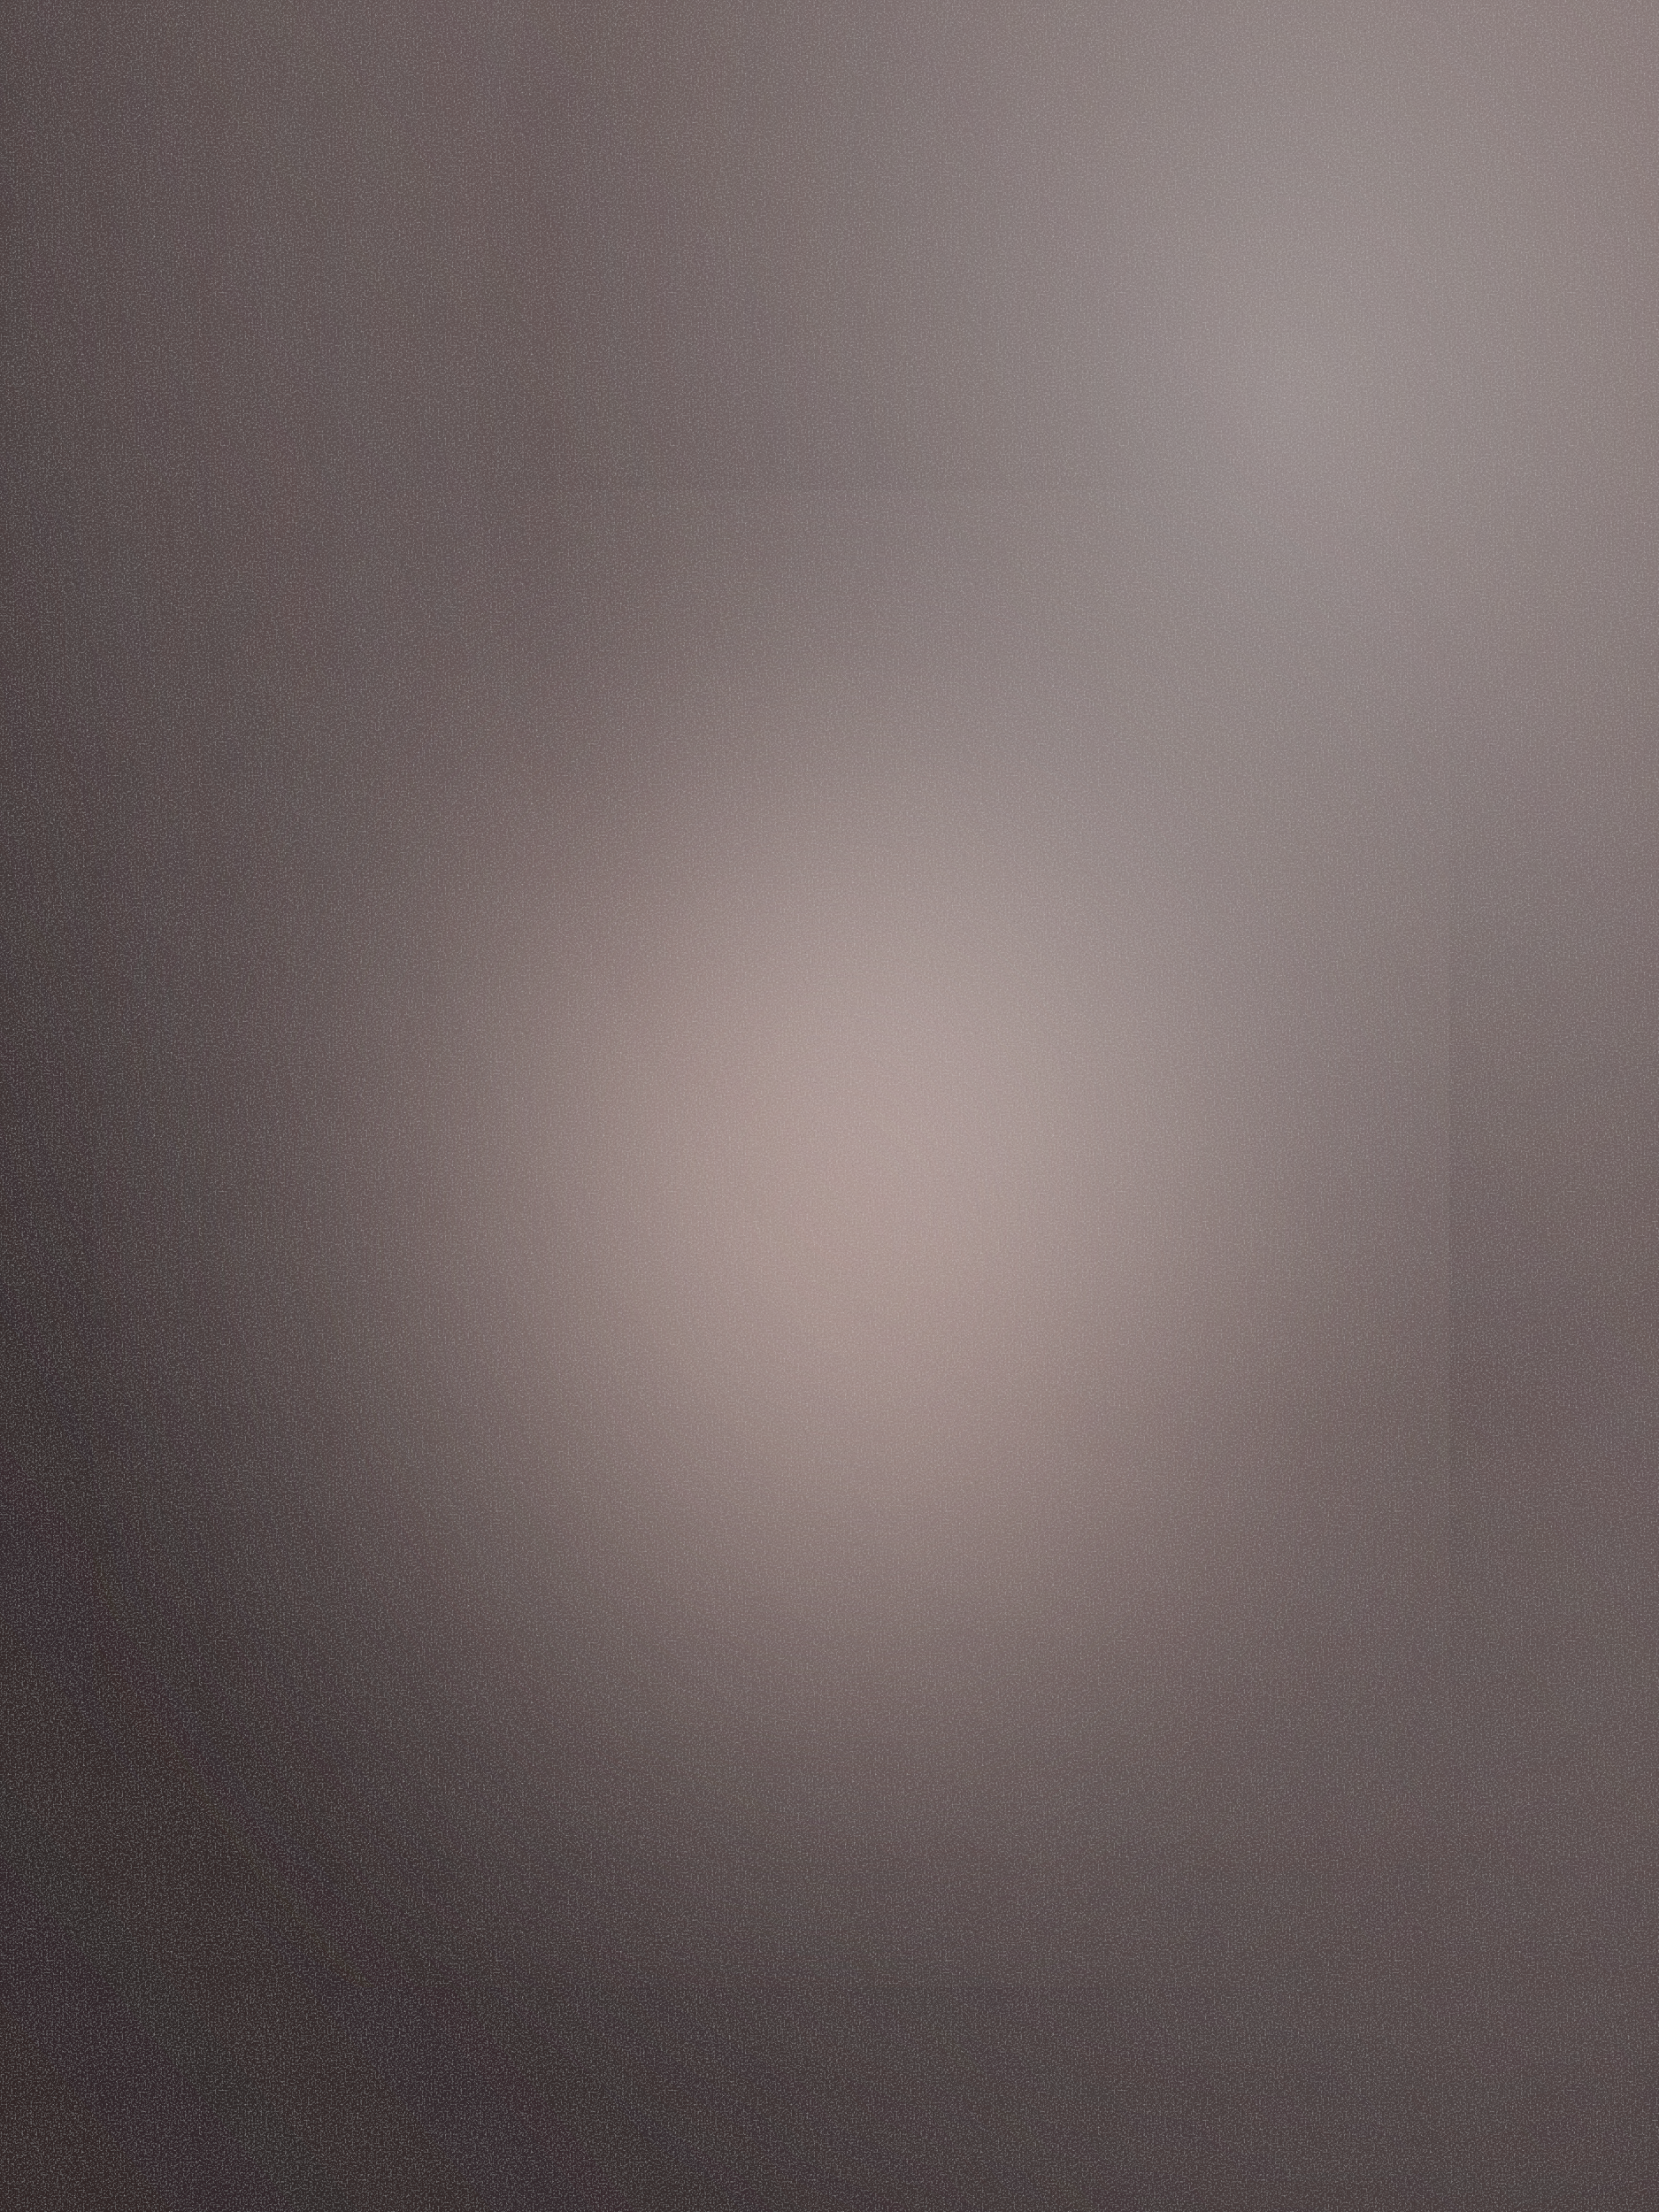
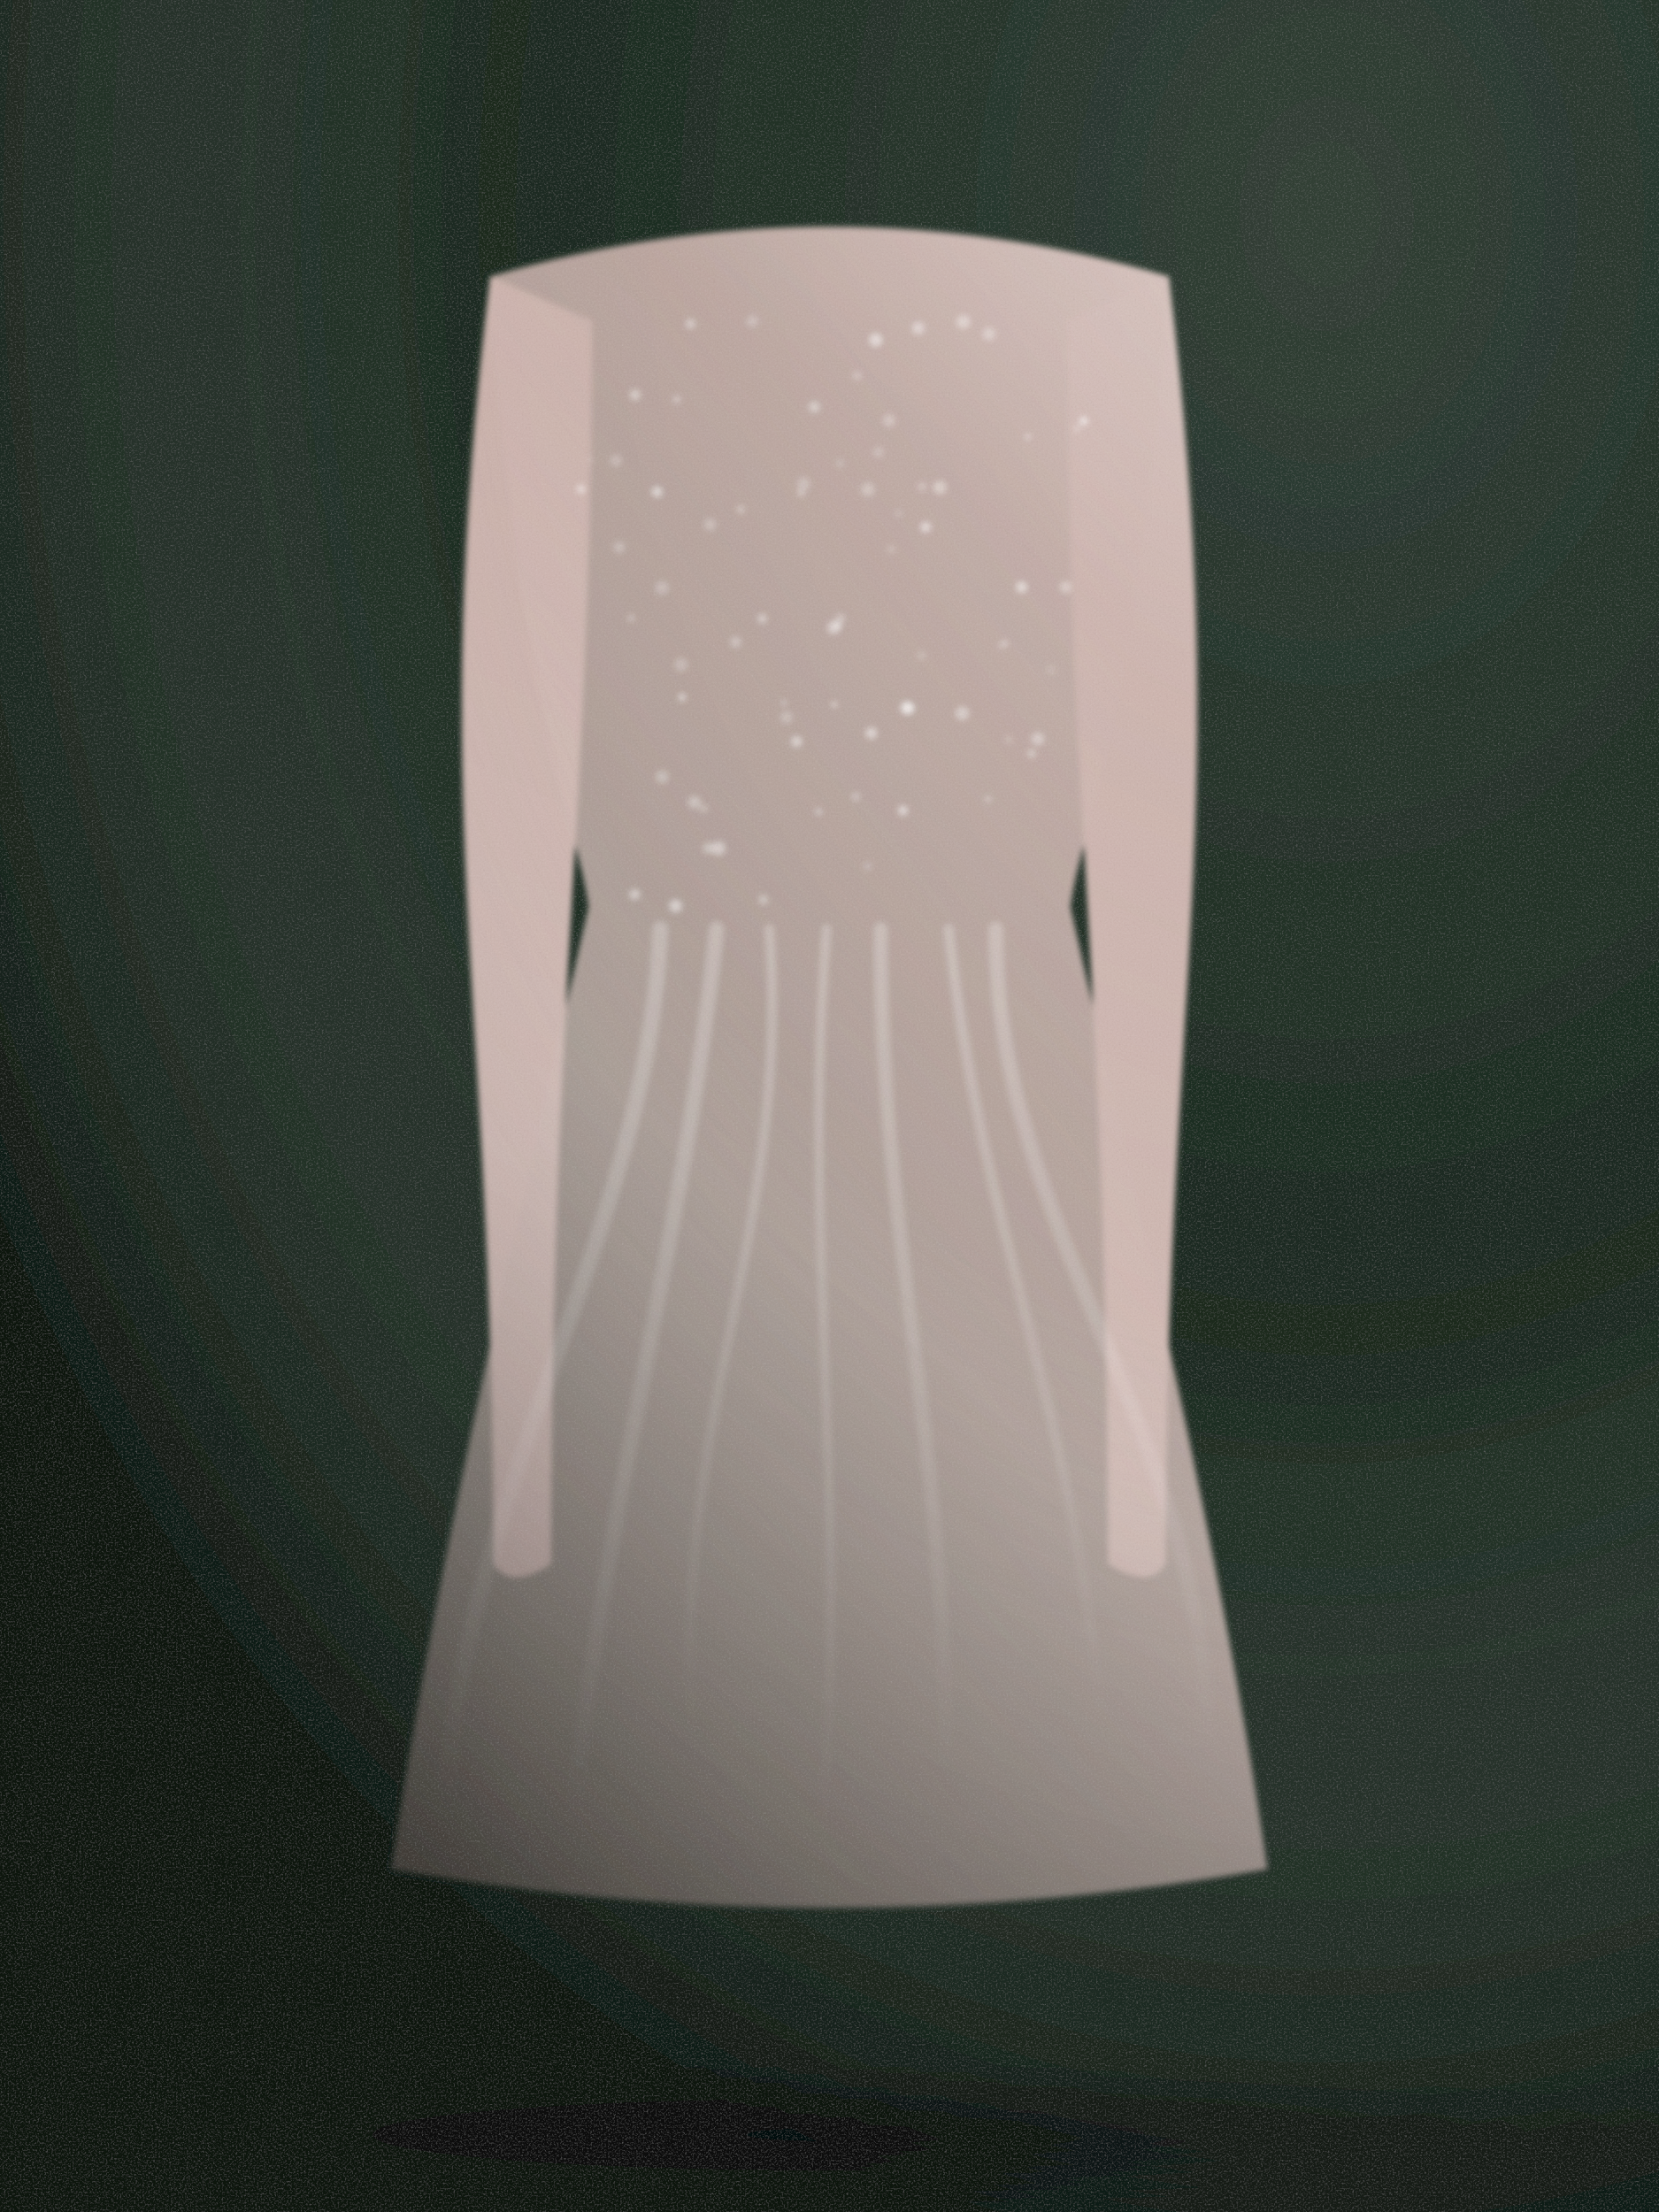
- <svg xmlns="http://www.w3.org/2000/svg" width="1050" height="1400" viewBox="0 0 1050 1400" role="img">
+ <svg xmlns="http://www.w3.org/2000/svg" width="1050.0" height="1400.0" viewBox="0.0 0.0 1050.0 1400.0" role="img">
  <defs>
-     <radialGradient id="light" cx="78%" cy="18%" r="88%">
+     <linearGradient id="cloth" x1="0.82" y1="0" x2="0.15" y2="1">
+       <stop offset="0%" stop-color="#C4A9A2" stop-opacity="1" />
+       <stop offset="46%" stop-color="#C4A9A2" stop-opacity="0.82" />
+       <stop offset="100%" stop-color="#C4A9A2" stop-opacity="0.52" />
+     </linearGradient>
+     <linearGradient id="sheen" x1="0.9" y1="0.05" x2="0.35" y2="0.95">
      <stop offset="0%" stop-color="#FFFFFF" stop-opacity="0.34" />
-       <stop offset="52%" stop-color="#FFFFFF" stop-opacity="0.07" />
-       <stop offset="100%" stop-color="#000000" stop-opacity="0.18" />
+       <stop offset="30%" stop-color="#FFFFFF" stop-opacity="0.06" />
+       <stop offset="62%" stop-color="#FFFFFF" stop-opacity="0.16" />
+       <stop offset="100%" stop-color="#000000" stop-opacity="0.22" />
+     </linearGradient>
+     <linearGradient id="sheen-user" gradientUnits="userSpaceOnUse" x1="945.0" y1="70.0" x2="367.5" y2="1330.0">
+       <stop offset="0%" stop-color="#FFFFFF" stop-opacity="0.34" />
+       <stop offset="30%" stop-color="#FFFFFF" stop-opacity="0.06" />
+       <stop offset="62%" stop-color="#FFFFFF" stop-opacity="0.16" />
+       <stop offset="100%" stop-color="#000000" stop-opacity="0.22" />
+     </linearGradient>
+     <linearGradient id="fold" x1="0" y1="0" x2="0" y2="1">
+       <stop offset="0%" stop-color="#FFFFFF" stop-opacity="0.26" />
+       <stop offset="70%" stop-color="#FFFFFF" stop-opacity="0.10" />
+       <stop offset="100%" stop-color="#FFFFFF" stop-opacity="0" />
+     </linearGradient>
+     <radialGradient id="key" cx="80%" cy="10%" r="92%">
+       <stop offset="0%" stop-color="#FFFFFF" stop-opacity="0.13" />
+       <stop offset="55%" stop-color="#FFFFFF" stop-opacity="0.03" />
+       <stop offset="100%" stop-color="#000000" stop-opacity="0.30" />
    </radialGradient>
-     <linearGradient id="fall" x1="1" y1="0" x2="0.1" y2="1">
-       <stop offset="0%" stop-color="#C4A9A2" stop-opacity="0.92" />
-       <stop offset="100%" stop-color="#C4A9A2" stop-opacity="0.34" />
-     </linearGradient>
-     <filter id="soft" x="-30%" y="-30%" width="160%" height="160%">
-       <feGaussianBlur stdDeviation="136.5" />
+     <radialGradient id="floor" cx="50%" cy="50%" r="50%">
+       <stop offset="0%" stop-color="#000000" stop-opacity="0.55" />
+       <stop offset="100%" stop-color="#000000" stop-opacity="0" />
+     </radialGradient>
+     <clipPath id="body">
+       <path d="M 739.8 175.0 Q 525.0 112.0 310.2 175.0 C 327.4 448.0 364.9 518.0 372.5 574.0 C 334.4 744.5 275.5 988.1 247.8 1183.0 Q 525.0 1232.0 802.2 1183.0 C 774.5 988.1 715.6 744.5 677.5 574.0 C 685.1 518.0 722.6 448.0 739.8 175.0 Z" />
+     </clipPath>
+     <filter id="soften" x="-10%" y="-10%" width="120%" height="120%">
+       <feGaussianBlur stdDeviation="1.68" />
    </filter>
    <filter id="grain" x="0" y="0" width="100%" height="100%">
-       <feTurbulence type="fractalNoise" baseFrequency="0.9" numOctaves="3" seed="140" result="n" />
+       <feTurbulence type="fractalNoise" baseFrequency="0.9" numOctaves="3" seed="141" result="n" />
      <feColorMatrix type="saturate" values="0" in="n" result="g" />
      <feComponentTransfer in="g" result="gt">
-         <feFuncA type="linear" slope="0.5" />
+         <feFuncA type="linear" slope="0.18" />
      </feComponentTransfer>
      <feBlend in="SourceGraphic" in2="gt" mode="overlay" />
    </filter>
  </defs>
  <g filter="url(#grain)">
-     <rect width="1050" height="1400" fill="#1C1418" />
-     <rect width="1050" height="1400" fill="url(#fall)" opacity="0.55" />
-     <g filter="url(#soft)">
-       <ellipse cx="525" cy="784" rx="231" ry="296" fill="#C4A9A2" opacity="0.85" />
-       <ellipse cx="622" cy="648" rx="116" ry="101" fill="#FFFFFF" opacity="0.26" />
-       <ellipse cx="382" cy="932" rx="162" ry="118" fill="#000000" opacity="0.2" />
+     <rect x="0" y="0" width="1050" height="1400" fill="#132318" />
+     <ellipse cx="525.0" cy="1351.0" rx="582.1" ry="44.8" fill="url(#floor)" />
+     <g filter="url(#soften)">
+       <path d="M 739.8 175.0 C 781.4 518.0 737.7 616.0 737.7 989.8 Q 726.9 1006.6 701.2 989.8 C 701.2 616.0 675.4 518.0 675.4 203.0 Z" fill="#C4A9A2" />
+       <path d="M 739.8 175.0 C 781.4 518.0 737.7 616.0 737.7 989.8 Q 726.9 1006.6 701.2 989.8 C 701.2 616.0 675.4 518.0 675.4 203.0 Z" fill="url(#sheen-user)" />
+       <path d="M 310.2 175.0 C 268.6 518.0 312.3 616.0 312.3 989.8 Q 323.1 1006.6 348.8 989.8 C 348.8 616.0 374.6 518.0 374.6 203.0 Z" fill="#C4A9A2" />
+       <path d="M 310.2 175.0 C 268.6 518.0 312.3 616.0 312.3 989.8 Q 323.1 1006.6 348.8 989.8 C 348.8 616.0 374.6 518.0 374.6 203.0 Z" fill="url(#sheen-user)" />
+       <path d="M 739.8 175.0 Q 525.0 112.0 310.2 175.0 C 327.4 448.0 364.9 518.0 372.5 574.0 C 334.4 744.5 275.5 988.1 247.8 1183.0 Q 525.0 1232.0 802.2 1183.0 C 774.5 988.1 715.6 744.5 677.5 574.0 C 685.1 518.0 722.6 448.0 739.8 175.0 Z" fill="url(#cloth)" />
+       <g clip-path="url(#body)">
+         <path d="M 417.9 588.0 C 410.7 781.1 288.8 945.8 281.6 1152.9" fill="none" stroke="url(#fold)" stroke-width="9.8" stroke-linecap="round" />
+         <path d="M 453.5 588.0 C 433.6 781.1 382.6 947.4 362.6 1154.5" fill="none" stroke="url(#fold)" stroke-width="9.4" stroke-linecap="round" />
+         <path d="M 486.9 588.0 C 501.2 781.1 424.2 893.4 438.5 1100.5" fill="none" stroke="url(#fold)" stroke-width="6.1" stroke-linecap="round" />
+         <path d="M 523.2 588.0 C 507.5 781.1 536.6 943.8 520.9 1150.8" fill="none" stroke="url(#fold)" stroke-width="5.7" stroke-linecap="round" />
+         <path d="M 557.4 588.0 C 556.6 781.1 599.5 912.8 598.7 1119.9" fill="none" stroke="url(#fold)" stroke-width="8.5" stroke-linecap="round" />
+         <path d="M 600.4 588.0 C 621.6 781.1 675.2 874.8 696.4 1081.9" fill="none" stroke="url(#fold)" stroke-width="6.5" stroke-linecap="round" />
+         <path d="M 630.3 588.0 C 629.7 781.1 765.0 903.8 764.4 1110.8" fill="none" stroke="url(#fold)" stroke-width="9.0" stroke-linecap="round" />
+         <circle cx="431.7" cy="441.3" r="2.21" fill="#FFFFFF" opacity="0.54" />
+         <circle cx="650.6" cy="276.4" r="1.74" fill="#FFFFFF" opacity="0.47" />
+         <circle cx="391.9" cy="346.4" r="3.48" fill="#FFFFFF" opacity="0.27" />
+         <circle cx="531.9" cy="391.4" r="3.04" fill="#FFFFFF" opacity="0.30" />
+         <circle cx="373.7" cy="290.8" r="1.87" fill="#FFFFFF" opacity="0.20" />
+         <circle cx="507.0" cy="311.9" r="2.38" fill="#FFFFFF" opacity="0.34" />
+         <circle cx="581.2" cy="207.7" r="3.91" fill="#FFFFFF" opacity="0.41" />
+         <circle cx="399.4" cy="391.4" r="2.00" fill="#FFFFFF" opacity="0.36" />
+         <circle cx="564.1" cy="347.6" r="1.91" fill="#FFFFFF" opacity="0.32" />
+         <circle cx="389.9" cy="291.5" r="3.72" fill="#FFFFFF" opacity="0.23" />
+         <circle cx="594.8" cy="308.5" r="4.18" fill="#FFFFFF" opacity="0.38" />
+         <circle cx="427.6" cy="573.4" r="4.01" fill="#FFFFFF" opacity="0.48" />
+         <circle cx="636.2" cy="407.0" r="1.71" fill="#FFFFFF" opacity="0.45" />
+         <circle cx="568.8" cy="324.8" r="2.10" fill="#FFFFFF" opacity="0.22" />
+         <circle cx="483.1" cy="569.5" r="2.81" fill="#FFFFFF" opacity="0.37" />
+         <circle cx="638.4" cy="468.1" r="2.24" fill="#FFFFFF" opacity="0.22" />
+         <circle cx="609.0" cy="451.5" r="4.27" fill="#FFFFFF" opacity="0.39" />
+         <circle cx="625.4" cy="505.7" r="1.74" fill="#FFFFFF" opacity="0.46" />
+         <circle cx="583.2" cy="415.0" r="3.05" fill="#FFFFFF" opacity="0.18" />
+         <circle cx="437.0" cy="205.0" r="3.01" fill="#FFFFFF" opacity="0.39" />
+         <circle cx="530.4" cy="395.9" r="2.02" fill="#FFFFFF" opacity="0.50" />
+         <circle cx="555.9" cy="286.2" r="3.39" fill="#FFFFFF" opacity="0.23" />
+         <circle cx="419.0" cy="372.0" r="4.17" fill="#FFFFFF" opacity="0.25" />
+         <circle cx="515.4" cy="257.6" r="3.41" fill="#FFFFFF" opacity="0.41" />
+         <circle cx="476.2" cy="203.3" r="3.66" fill="#FFFFFF" opacity="0.25" />
+         <circle cx="575.0" cy="448.1" r="3.77" fill="#FFFFFF" opacity="0.55" />
+         <circle cx="449.4" cy="332.0" r="3.67" fill="#FFFFFF" opacity="0.27" />
+         <circle cx="528.1" cy="445.9" r="1.70" fill="#FFFFFF" opacity="0.55" />
+         <circle cx="646.6" cy="371.6" r="3.60" fill="#FFFFFF" opacity="0.49" />
+         <circle cx="402.0" cy="249.9" r="3.26" fill="#FFFFFF" opacity="0.42" />
+         <circle cx="633.7" cy="408.6" r="2.27" fill="#FFFFFF" opacity="0.20" />
+         <circle cx="665.2" cy="423.9" r="2.30" fill="#FFFFFF" opacity="0.20" />
+         <circle cx="401.7" cy="566.1" r="3.26" fill="#FFFFFF" opacity="0.46" />
+         <circle cx="445.4" cy="511.7" r="2.67" fill="#FFFFFF" opacity="0.25" />
+         <circle cx="415.9" cy="311.3" r="3.36" fill="#FFFFFF" opacity="0.50" />
+         <circle cx="454.7" cy="536.9" r="4.32" fill="#FFFFFF" opacity="0.43" />
+         <circle cx="652.9" cy="476.9" r="2.39" fill="#FFFFFF" opacity="0.41" />
+         <circle cx="482.5" cy="391.5" r="2.69" fill="#FFFFFF" opacity="0.44" />
+         <circle cx="609.7" cy="203.7" r="4.28" fill="#FFFFFF" opacity="0.38" />
+         <circle cx="497.8" cy="454.1" r="3.80" fill="#FFFFFF" opacity="0.26" />
+         <circle cx="508.7" cy="306.2" r="4.01" fill="#FFFFFF" opacity="0.25" />
+         <circle cx="504.2" cy="469.3" r="3.44" fill="#FFFFFF" opacity="0.47" />
+         <circle cx="573.6" cy="448.1" r="4.06" fill="#FFFFFF" opacity="0.39" />
+         <circle cx="527.7" cy="397.1" r="4.08" fill="#FFFFFF" opacity="0.45" />
+         <circle cx="571.5" cy="513.0" r="3.02" fill="#FFFFFF" opacity="0.52" />
+         <circle cx="562.7" cy="266.2" r="3.89" fill="#FFFFFF" opacity="0.28" />
+         <circle cx="542.5" cy="237.8" r="2.87" fill="#FFFFFF" opacity="0.25" />
+         <circle cx="518.2" cy="513.8" r="1.70" fill="#FFFFFF" opacity="0.57" />
+         <circle cx="496.1" cy="444.9" r="2.00" fill="#FFFFFF" opacity="0.29" />
+         <circle cx="554.3" cy="215.2" r="4.14" fill="#FFFFFF" opacity="0.49" />
+         <circle cx="549.3" cy="309.8" r="4.21" fill="#FFFFFF" opacity="0.29" />
+         <circle cx="428.4" cy="252.7" r="2.23" fill="#FFFFFF" opacity="0.39" />
+         <circle cx="367.7" cy="309.6" r="2.54" fill="#FFFFFF" opacity="0.52" />
+         <circle cx="531.7" cy="293.2" r="2.12" fill="#FFFFFF" opacity="0.27" />
+         <circle cx="551.5" cy="464.0" r="3.56" fill="#FFFFFF" opacity="0.49" />
+         <circle cx="585.9" cy="333.6" r="3.36" fill="#FFFFFF" opacity="0.50" />
+         <circle cx="549.2" cy="548.2" r="2.02" fill="#FFFFFF" opacity="0.32" />
+         <circle cx="439.6" cy="507.7" r="4.05" fill="#FFFFFF" opacity="0.32" />
+         <circle cx="431.1" cy="420.7" r="4.15" fill="#FFFFFF" opacity="0.24" />
+         <circle cx="685.9" cy="266.4" r="2.64" fill="#FFFFFF" opacity="0.58" />
+         <circle cx="656.8" cy="467.7" r="3.98" fill="#FFFFFF" opacity="0.37" />
+         <circle cx="681.6" cy="271.2" r="2.05" fill="#FFFFFF" opacity="0.32" />
+         <circle cx="583.6" cy="308.0" r="2.87" fill="#FFFFFF" opacity="0.25" />
+         <circle cx="468.9" cy="322.4" r="2.34" fill="#FFFFFF" opacity="0.36" />
+         <circle cx="625.9" cy="211.4" r="3.98" fill="#FFFFFF" opacity="0.33" />
+         <circle cx="674.5" cy="371.6" r="3.70" fill="#FFFFFF" opacity="0.34" />
+         <circle cx="465.6" cy="406.4" r="3.40" fill="#FFFFFF" opacity="0.31" />
+         <circle cx="448.2" cy="536.8" r="3.58" fill="#FFFFFF" opacity="0.32" />
+         <circle cx="541.6" cy="504.3" r="2.73" fill="#FFFFFF" opacity="0.29" />
+         <circle cx="419.1" cy="491.7" r="4.17" fill="#FFFFFF" opacity="0.28" />
+         <rect x="0" y="0" width="1050" height="1400" fill="url(#sheen)" />
+       </g>
    </g>
-     <rect width="1050" height="1400" fill="url(#light)" />
+     <rect x="0" y="0" width="1050" height="1400" fill="url(#key)" />
  </g>
</svg>
